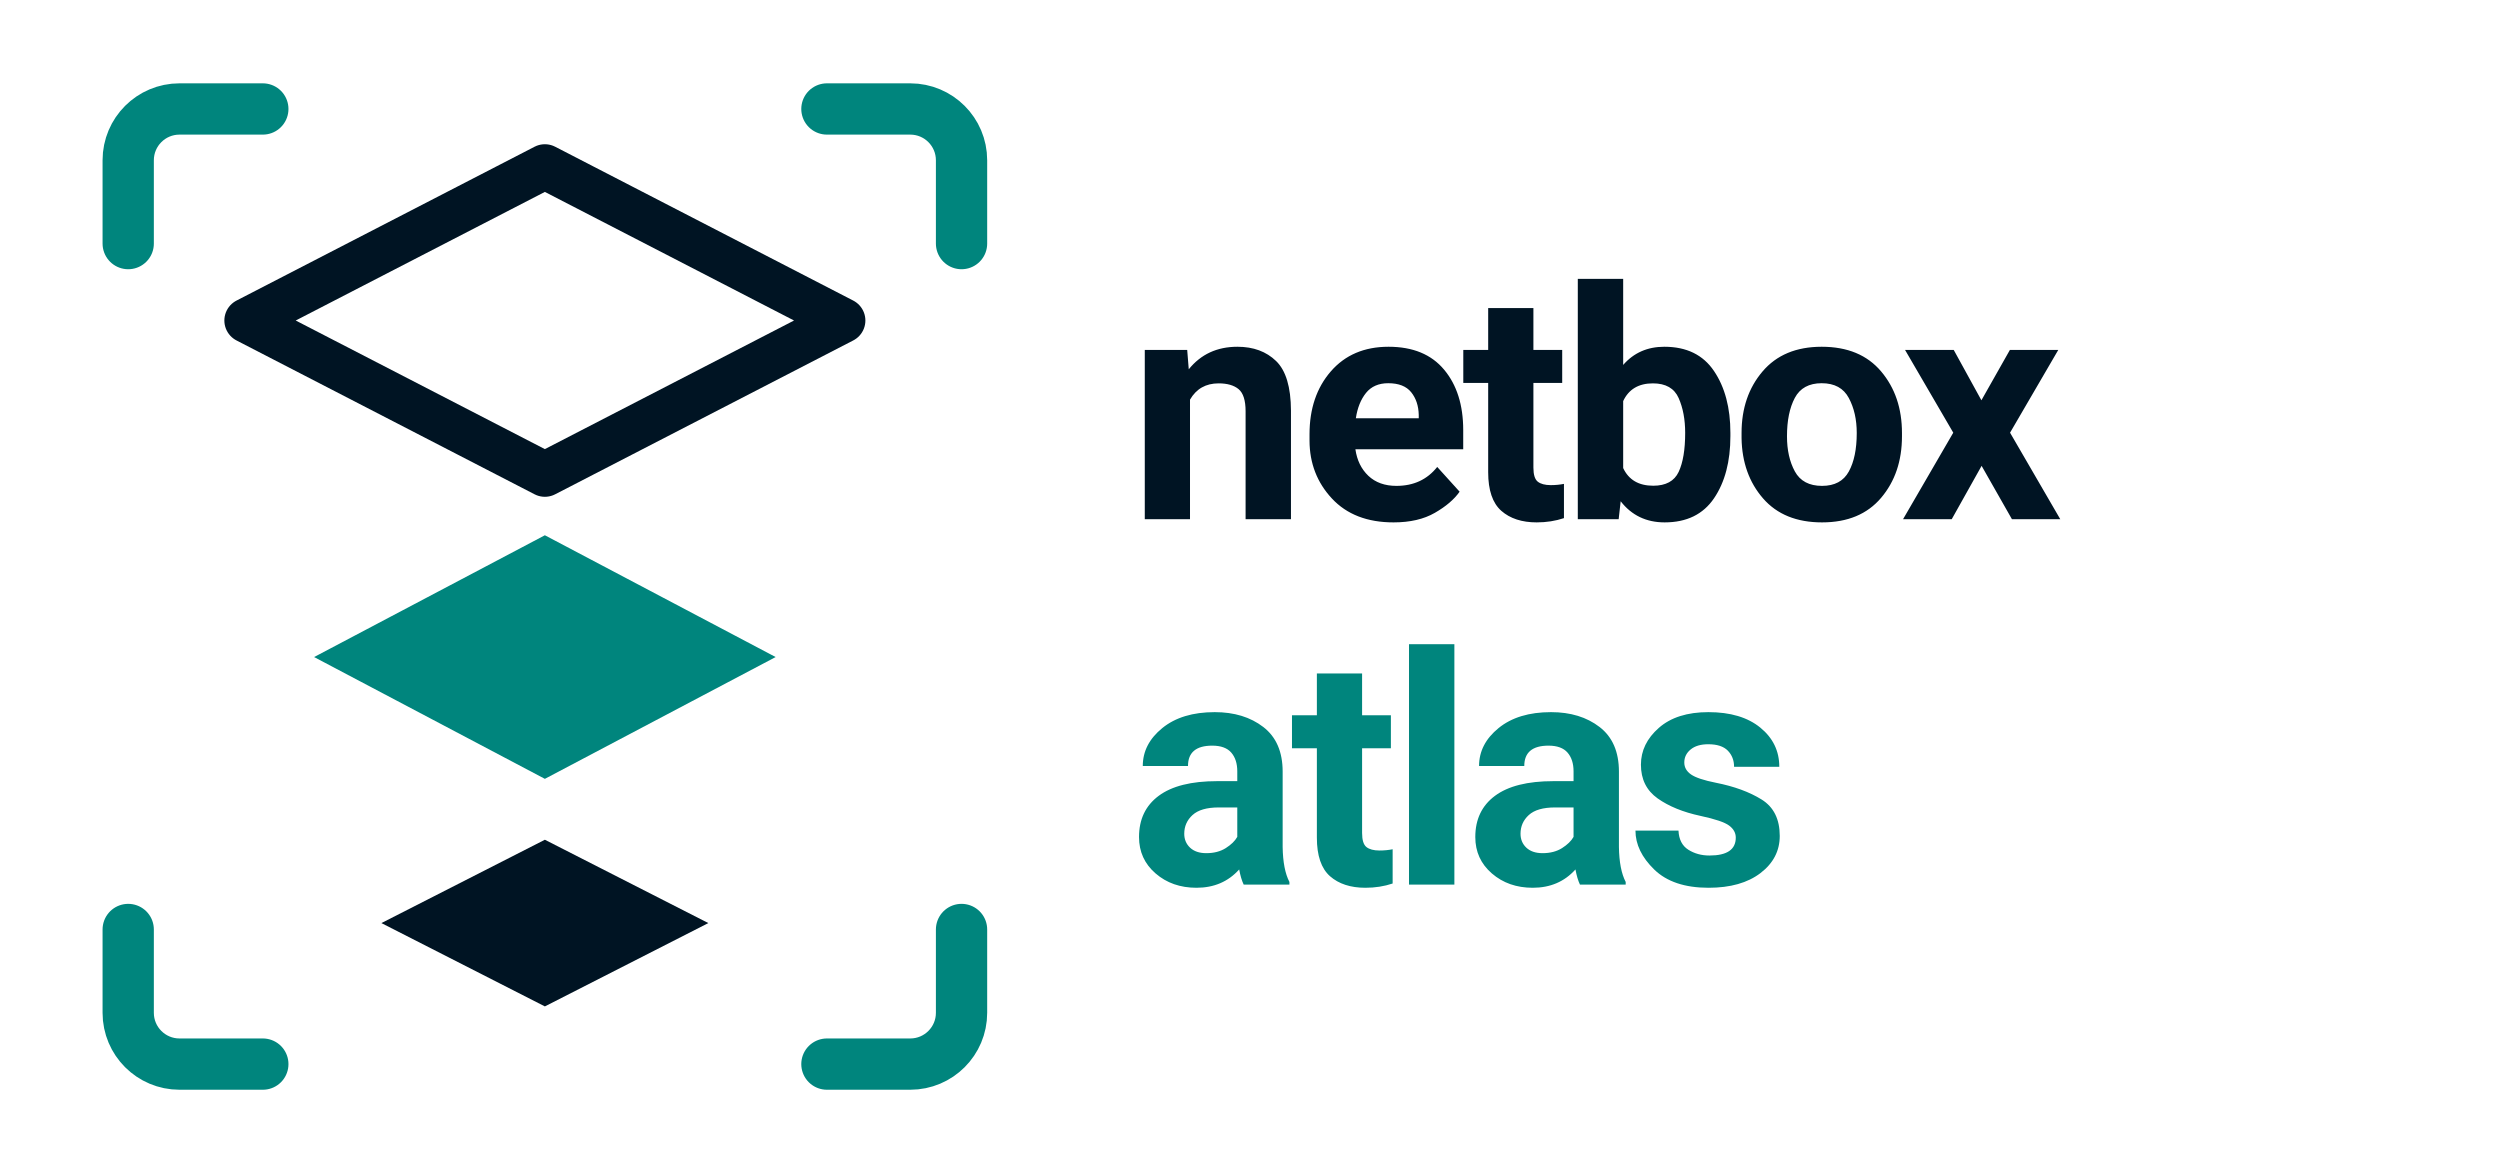
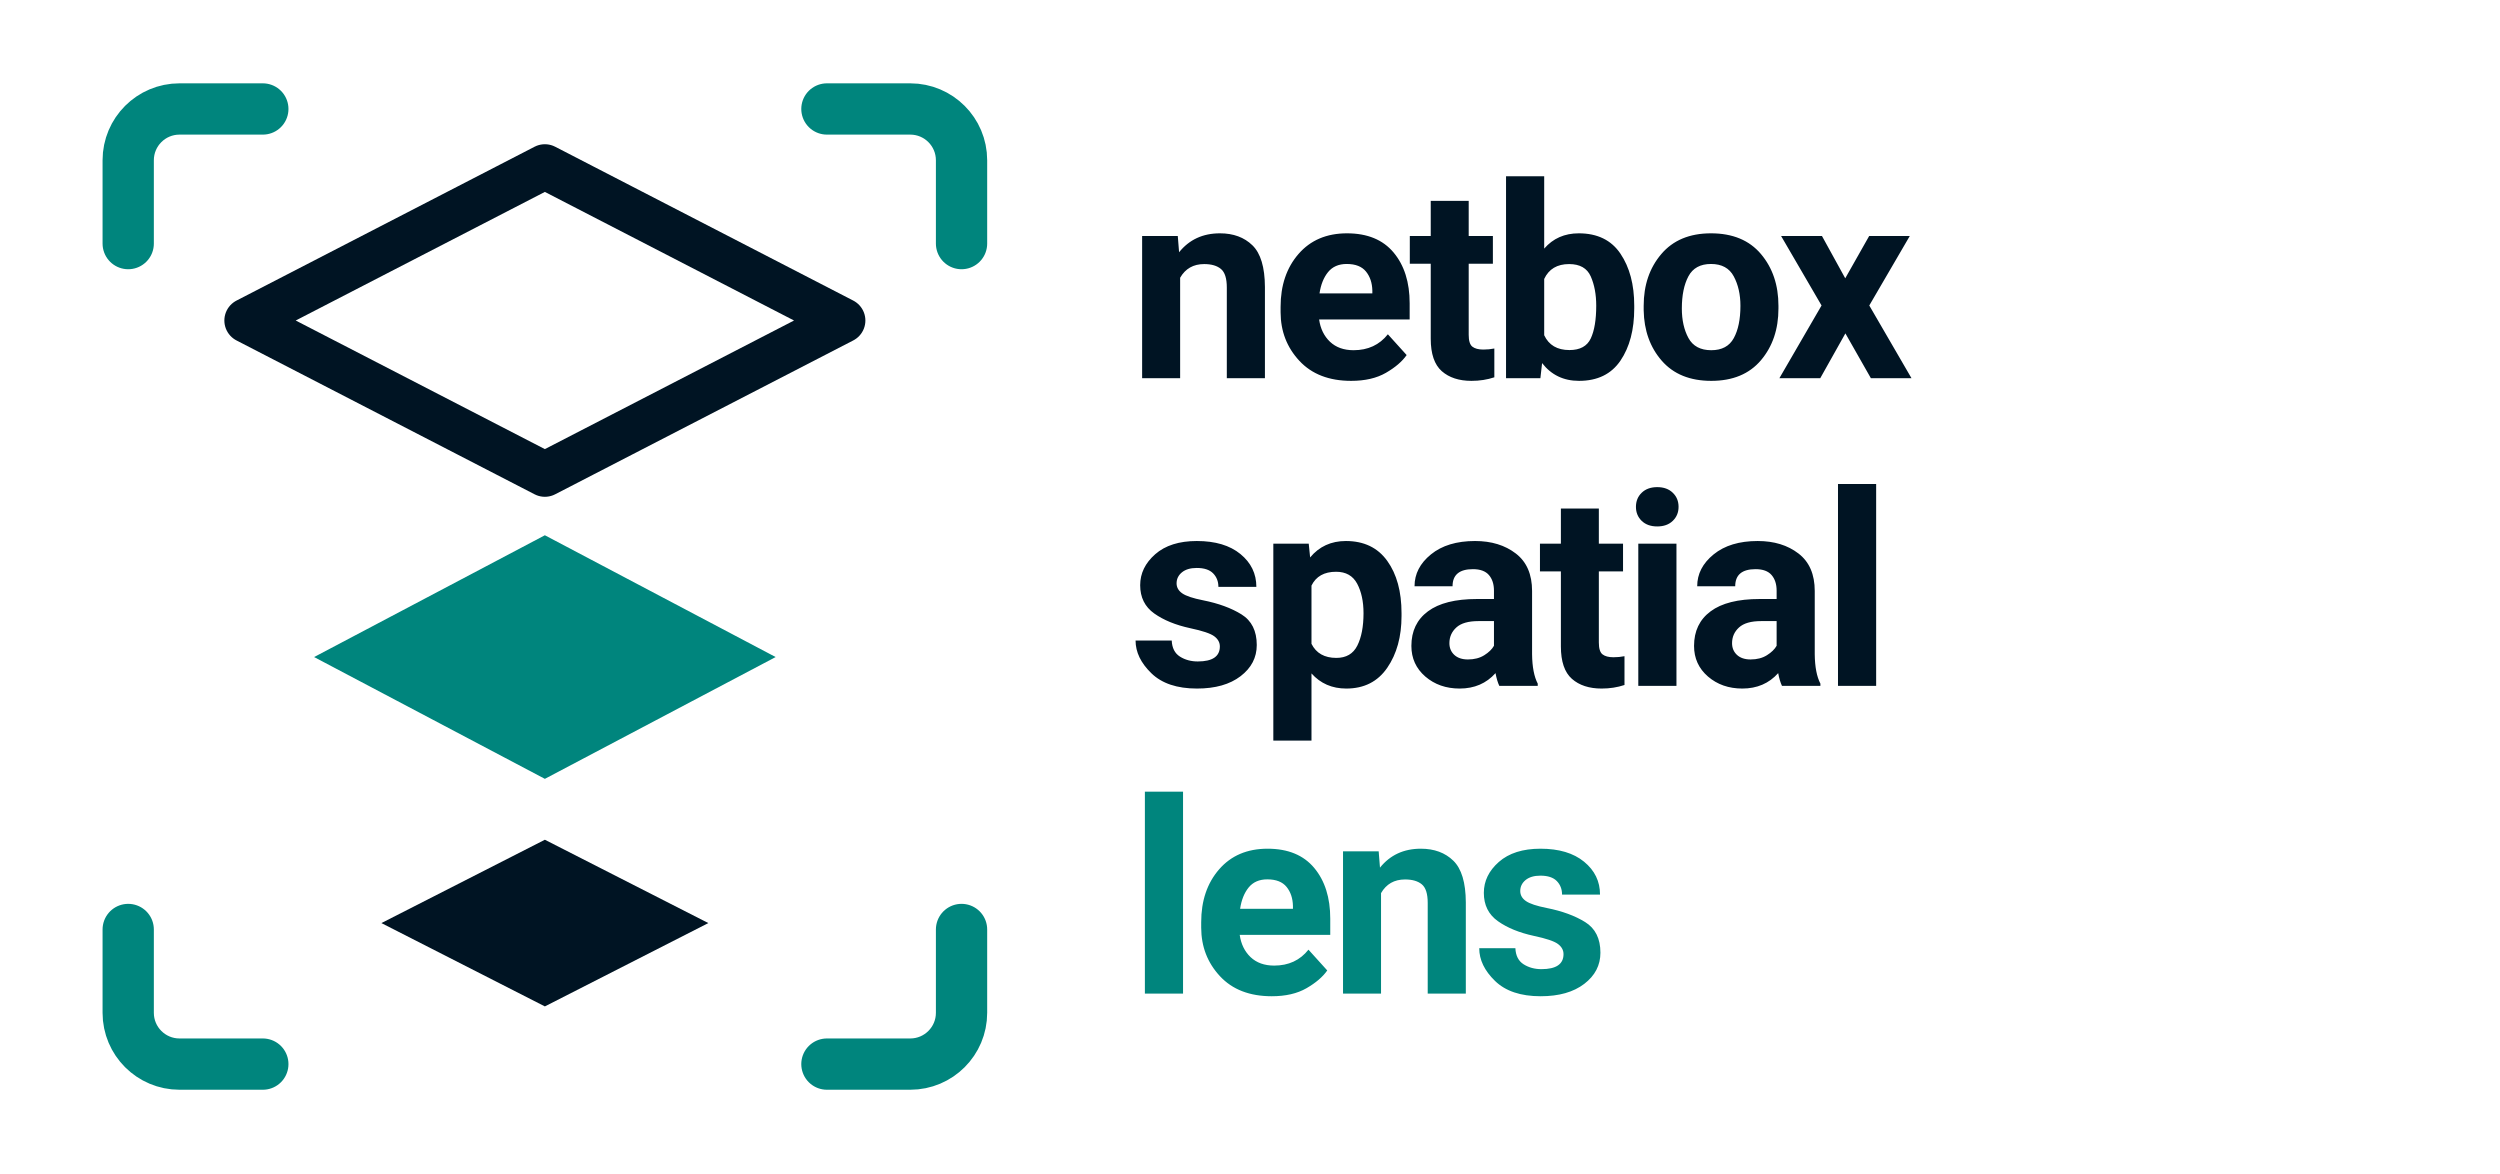
<svg xmlns="http://www.w3.org/2000/svg" viewBox="0 0 780 366" role="img" aria-labelledby="logo-title">
  <g fill="none" stroke="#00857d" stroke-width="16" stroke-linecap="round" stroke-linejoin="round">
    <path d="M40 76 V50 A16 16 0 0 1 56 34 H82" />
    <path d="M258 34 H284 A16 16 0 0 1 300 50 V76" />
    <path d="M300 290 V316 A16 16 0 0 1 284 332 H258" />
    <path d="M82 332 H56 A16 16 0 0 1 40 316 V290" />
  </g>
  <path d="M 170 52 L 263 100 L 170 148 L 77 100 Z" fill="none" stroke="#001423" stroke-width="14" stroke-linejoin="round" />
  <path d="M 170 167 L 242 205 L 170 243 L 98 205 Z" fill="#00857d" />
  <path d="M 170 262 L 221 288 L 170 314 L 119 288 Z" fill="#001423" />
-   <g font-family="system-ui,-apple-system,'Segoe UI',Roboto,'Helvetica Neue',Arial,sans-serif" font-weight="700" letter-spacing="-3">
-     <text x="352" y="162" font-size="100" fill="#001423">netbox</text>
-     <text x="352" y="276" font-size="100" fill="#00857d">atlas</text>
+   <g font-family="system-ui,-apple-system,'Segoe UI',Roboto,'Helvetica Neue',Arial,sans-serif" font-weight="700" letter-spacing="-2.5">
+     <text x="352" y="118" font-size="84" fill="#001423">netbox</text>
+     <text x="352" y="214" font-size="84" fill="#001423">spatial</text>
+     <text x="352" y="310" font-size="84" fill="#00857d">lens</text>
  </g>
</svg>
